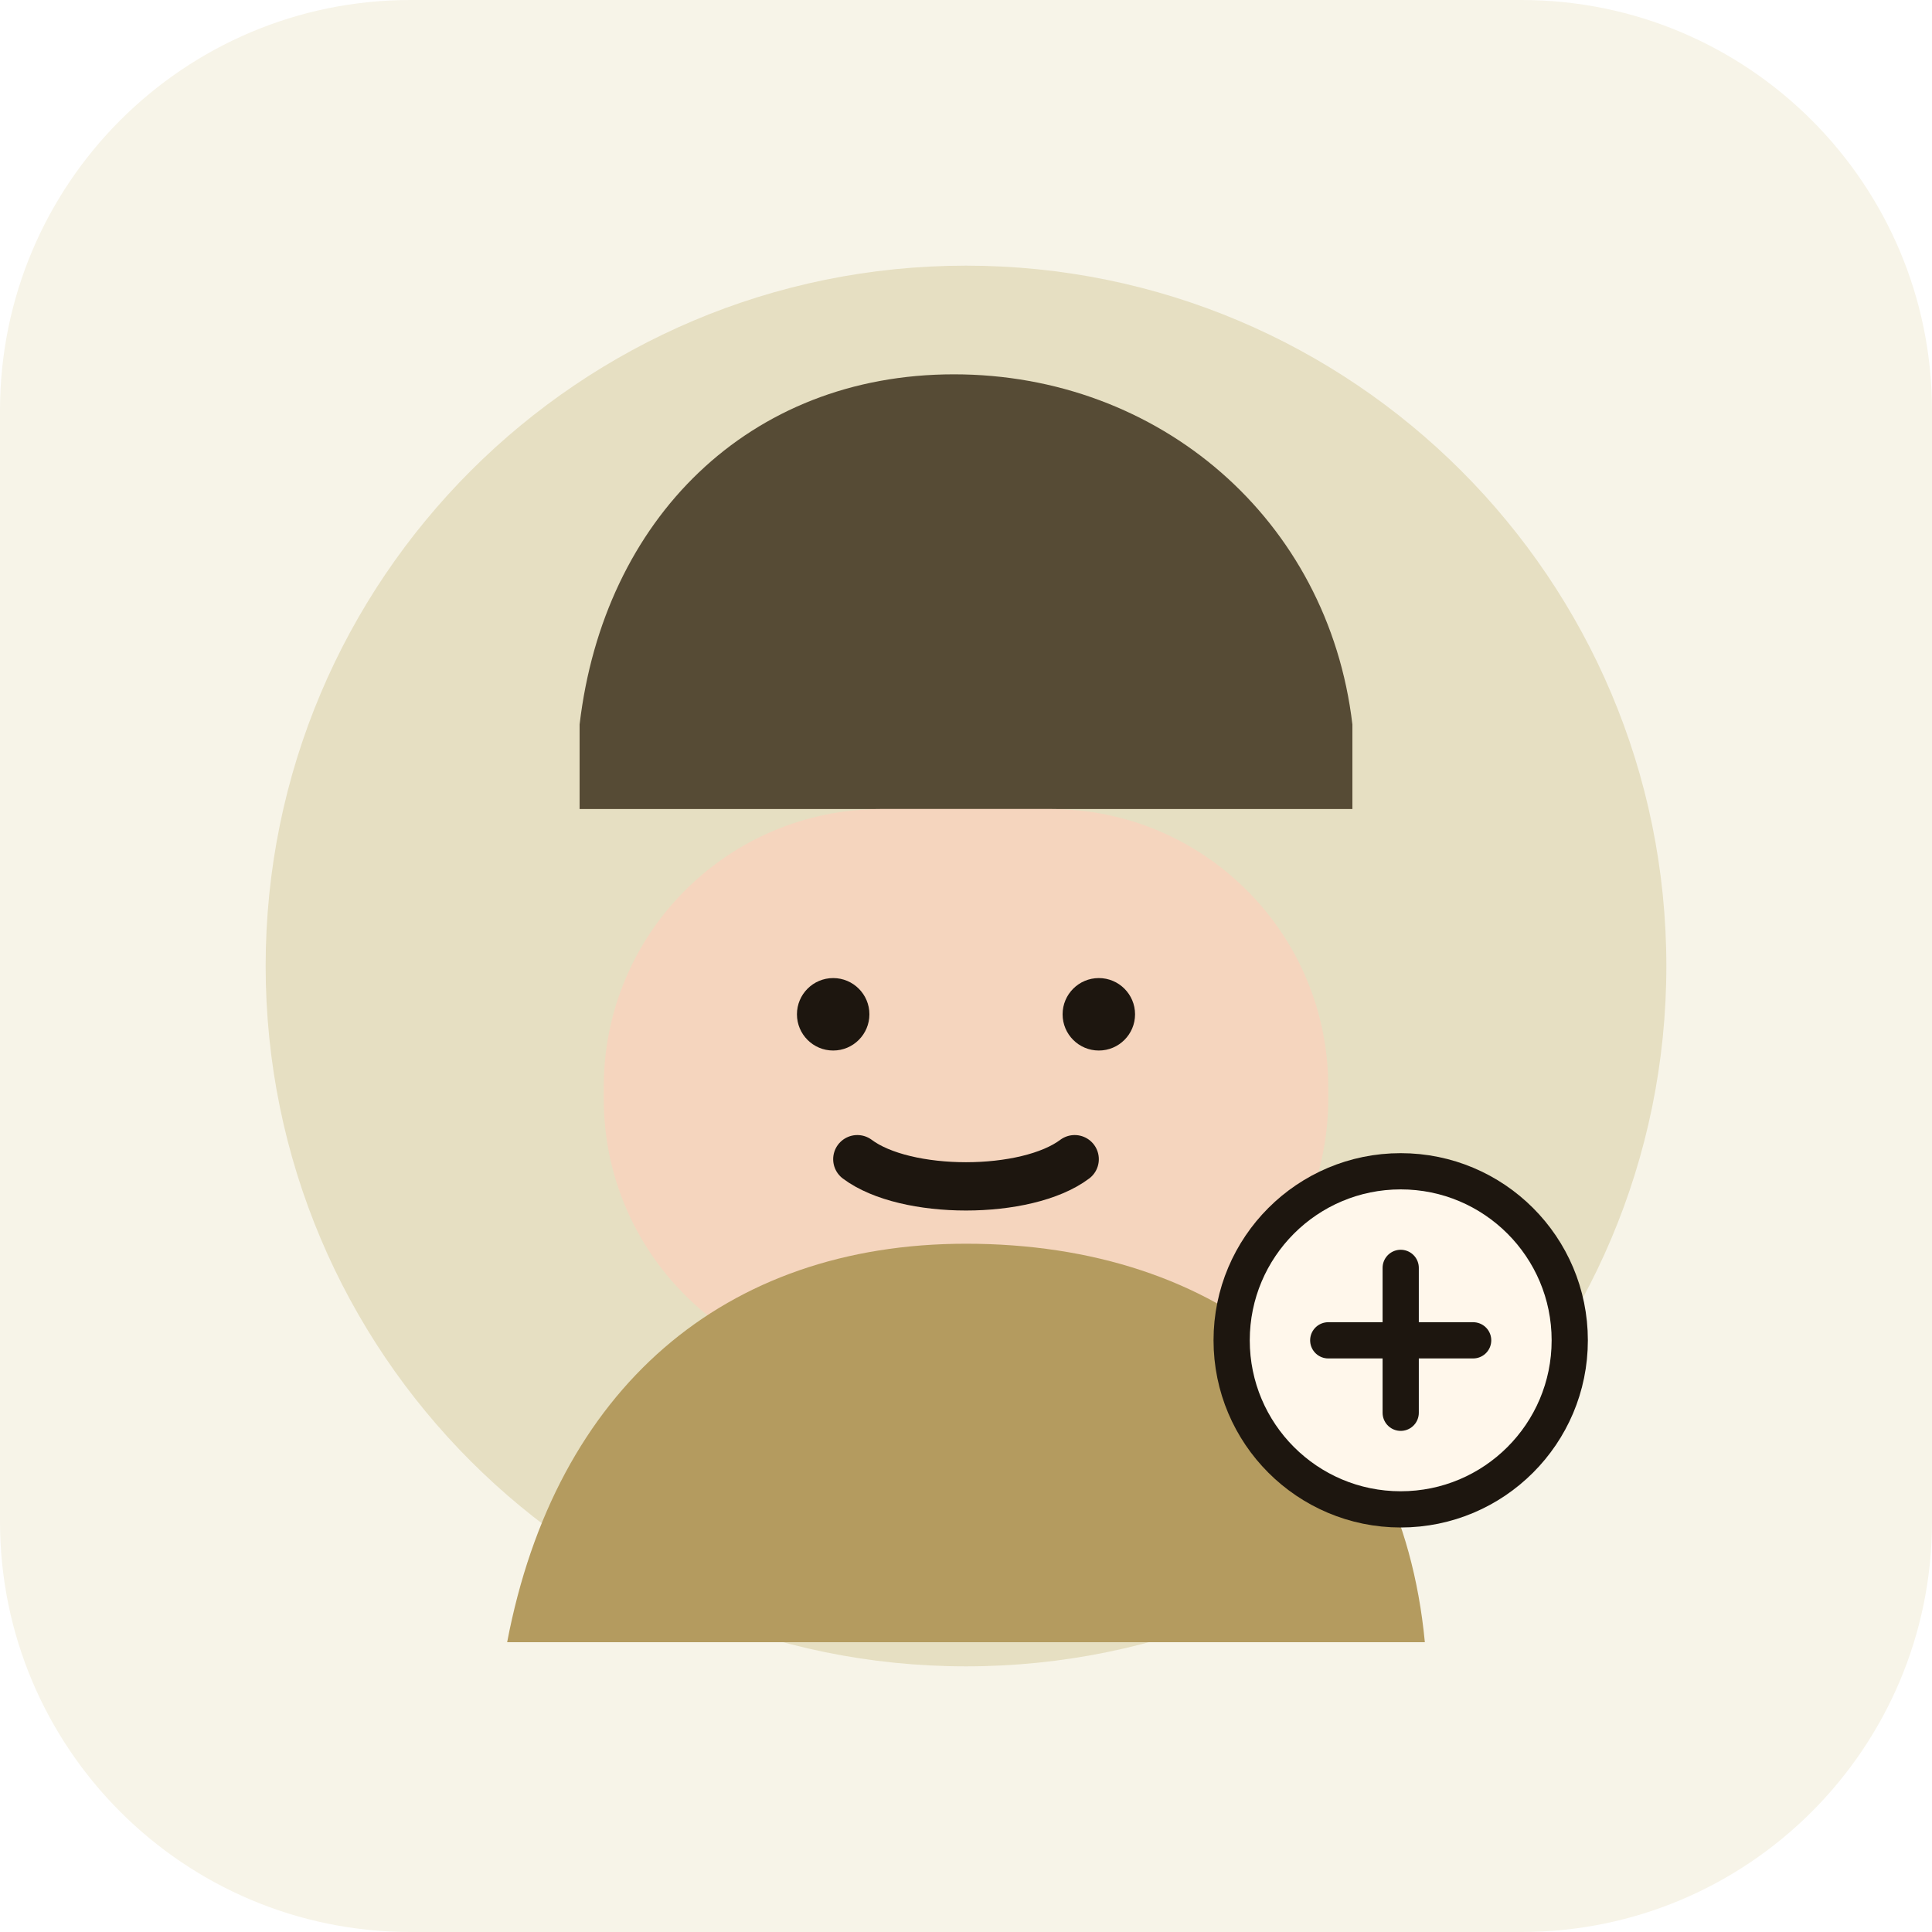
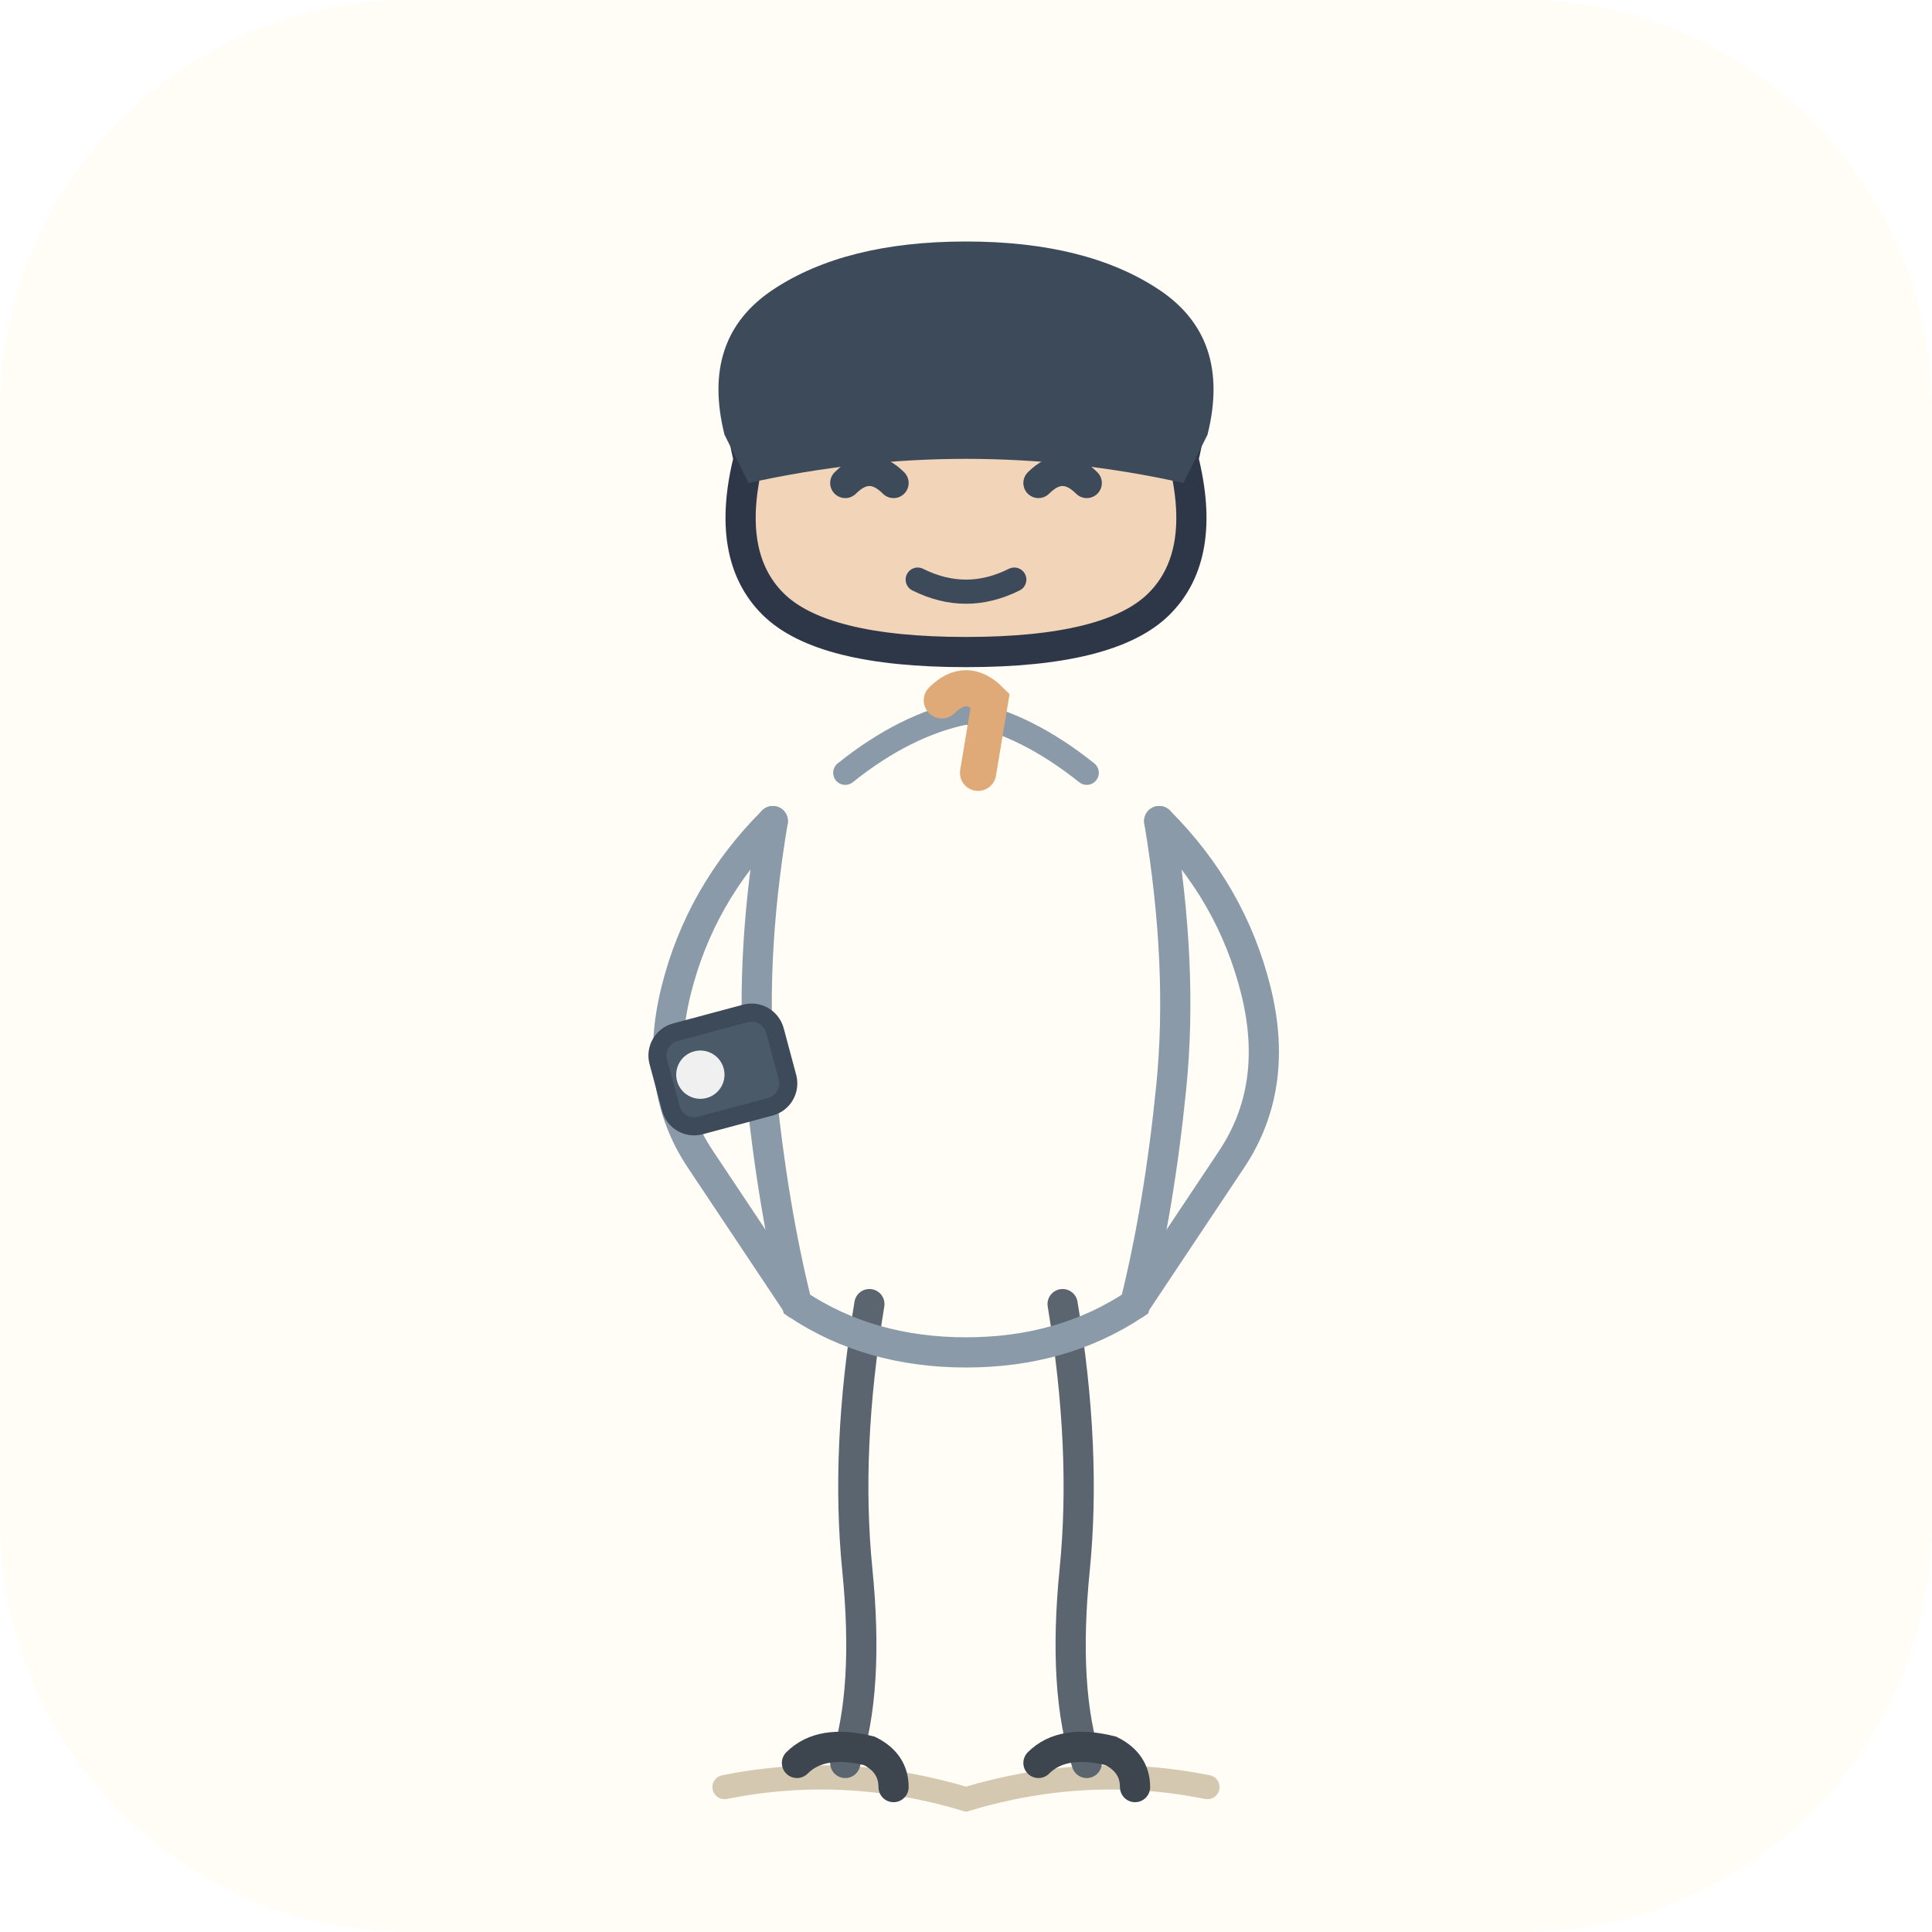
<svg xmlns="http://www.w3.org/2000/svg" viewBox="0 0 160 160" fill="none">
-   <rect width="160" height="160" rx="34" fill="#F7F4E8" />
-   <circle cx="80" cy="80" r="58" fill="#E6DFC2" />
-   <path d="M48 60c2-17 14-29 31-29 17 0 31 12 33 29v7H48v-7Z" fill="#564B35" />
-   <rect x="50" y="67" width="60" height="47" rx="23" fill="#F5D5BE" />
-   <circle cx="69" cy="84" r="3" fill="#1D160F" />
-   <circle cx="91" cy="84" r="3" fill="#1D160F" />
-   <path d="M71 96c4 3 14 3 18 0" stroke="#1D160F" stroke-width="4" stroke-linecap="round" />
-   <path d="M42 136c4-21 18-33 38-33 21 0 36 12 38 33H42Z" fill="#B49B5F" />
-   <circle cx="116" cy="111" r="14" fill="#FFF7EB" stroke="#1D160F" stroke-width="3" />
-   <path d="M110 111h12M116 105v12" stroke="#1D160F" stroke-width="3" stroke-linecap="round" />
+   <rect width="160" height="160" rx="34" fill="#FFFDF5" />
+   <path d="M60 148 Q70 146 80 149 Q90 146 100 148" stroke="#D4C8B0" stroke-width="2" stroke-linecap="round" fill="none" />
+   <path d="M72 108 Q70 120 71 130 Q72 140 70 146" stroke="#5A6570" stroke-width="2.5" stroke-linecap="round" fill="none" />
+   <path d="M88 108 Q90 120 89 130 Q88 140 90 146" stroke="#5A6570" stroke-width="2.5" stroke-linecap="round" fill="none" />
+   <path d="M66 146 Q68 144 72 145 Q74 146 74 148" stroke="#3D454F" stroke-width="2.5" stroke-linecap="round" fill="none" />
+   <path d="M86 146 Q88 144 92 145 Q94 146 94 148" stroke="#3D454F" stroke-width="2.5" stroke-linecap="round" fill="none" />
+   <path d="M64 68 Q62 80 63 90 Q64 100 66 108 Q72 112 80 112 Q88 112 94 108 Q96 100 97 90 Q98 80 96 68" stroke="#8A9AA8" stroke-width="2.5" stroke-linecap="round" fill="none" />
+   <path d="M70 64 Q75 60 80 59 Q85 60 90 64" stroke="#8A9AA8" stroke-width="2" stroke-linecap="round" fill="none" />
+   <path d="M64 68 Q58 74 56 82 Q54 90 58 96 Q62 102 66 108" stroke="#8A9AA8" stroke-width="2.5" stroke-linecap="round" fill="none" />
+   <path d="M96 68 Q102 74 104 82 Q106 90 102 96 Q98 102 94 108" stroke="#8A9AA8" stroke-width="2.5" stroke-linecap="round" fill="none" />
+   <rect x="54" y="86" width="10" height="8" rx="2" fill="#4A5A68" stroke="#3D4A5A" stroke-width="1.5" transform="rotate(-15 54 86)" />
+   <circle cx="58" cy="89" r="2" fill="#F0F0F0" transform="rotate(-15 58 89)" />
+   <path d="M78 58 Q80 56 82 58 L81 64" stroke="#E0AA78" stroke-width="3" stroke-linecap="round" fill="none" />
+   <path d="M62 38 Q60 30 64 26 Q68 22 80 22 Q92 22 96 26 Q100 30 98 38 Q100 46 96 50 Q92 54 80 54 Q68 54 64 50 Q60 46 62 38 Z" fill="#F2D5B8" stroke="#2D3748" stroke-width="2.5" stroke-linecap="round" />
+   <path d="M60 36 Q58 28 64 24 Q70 20 80 20 Q90 20 96 24 Q102 28 100 36 L98 40 Q80 36 62 40 Z" fill="#3D4A5A" />
+   <path d="M70 40 Q72 38 74 40" stroke="#3D4A5A" stroke-width="2.5" stroke-linecap="round" fill="none" />
+   <path d="M86 40 Q88 38 90 40" stroke="#3D4A5A" stroke-width="2.5" stroke-linecap="round" fill="none" />
+   <path d="M76 48 Q80 50 84 48" stroke="#3D4A5A" stroke-width="2" stroke-linecap="round" fill="none" />
</svg>
